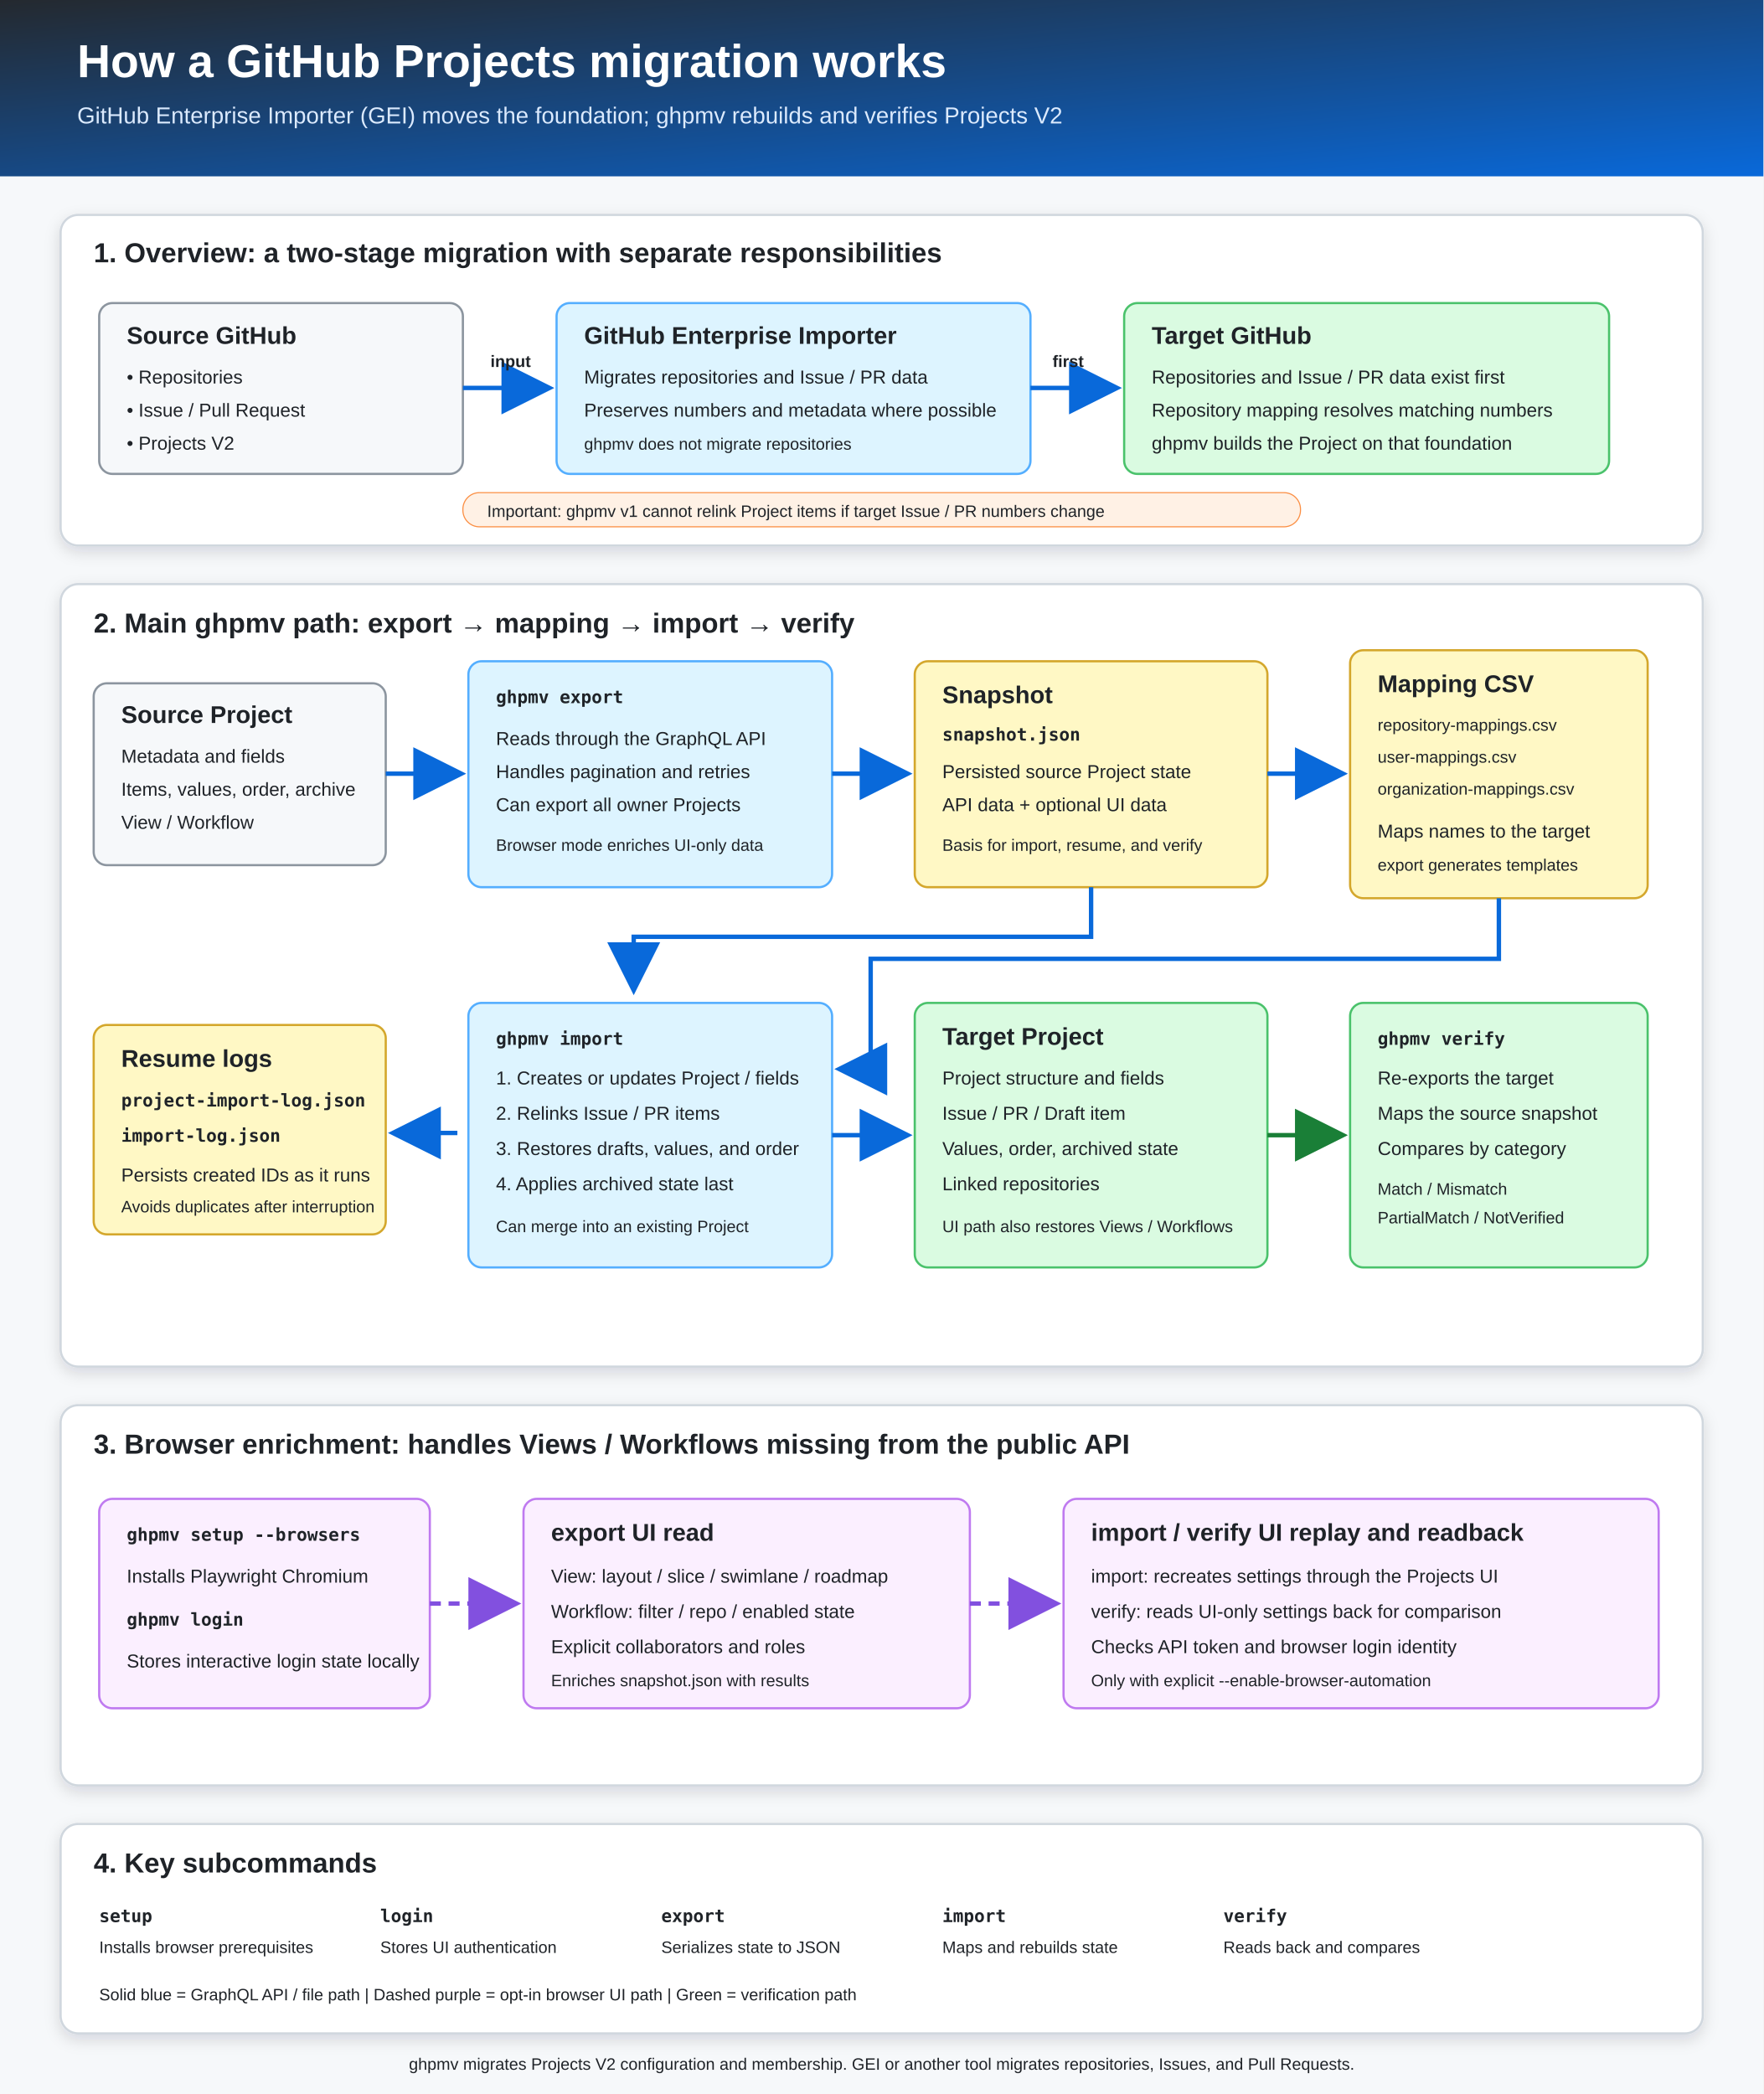
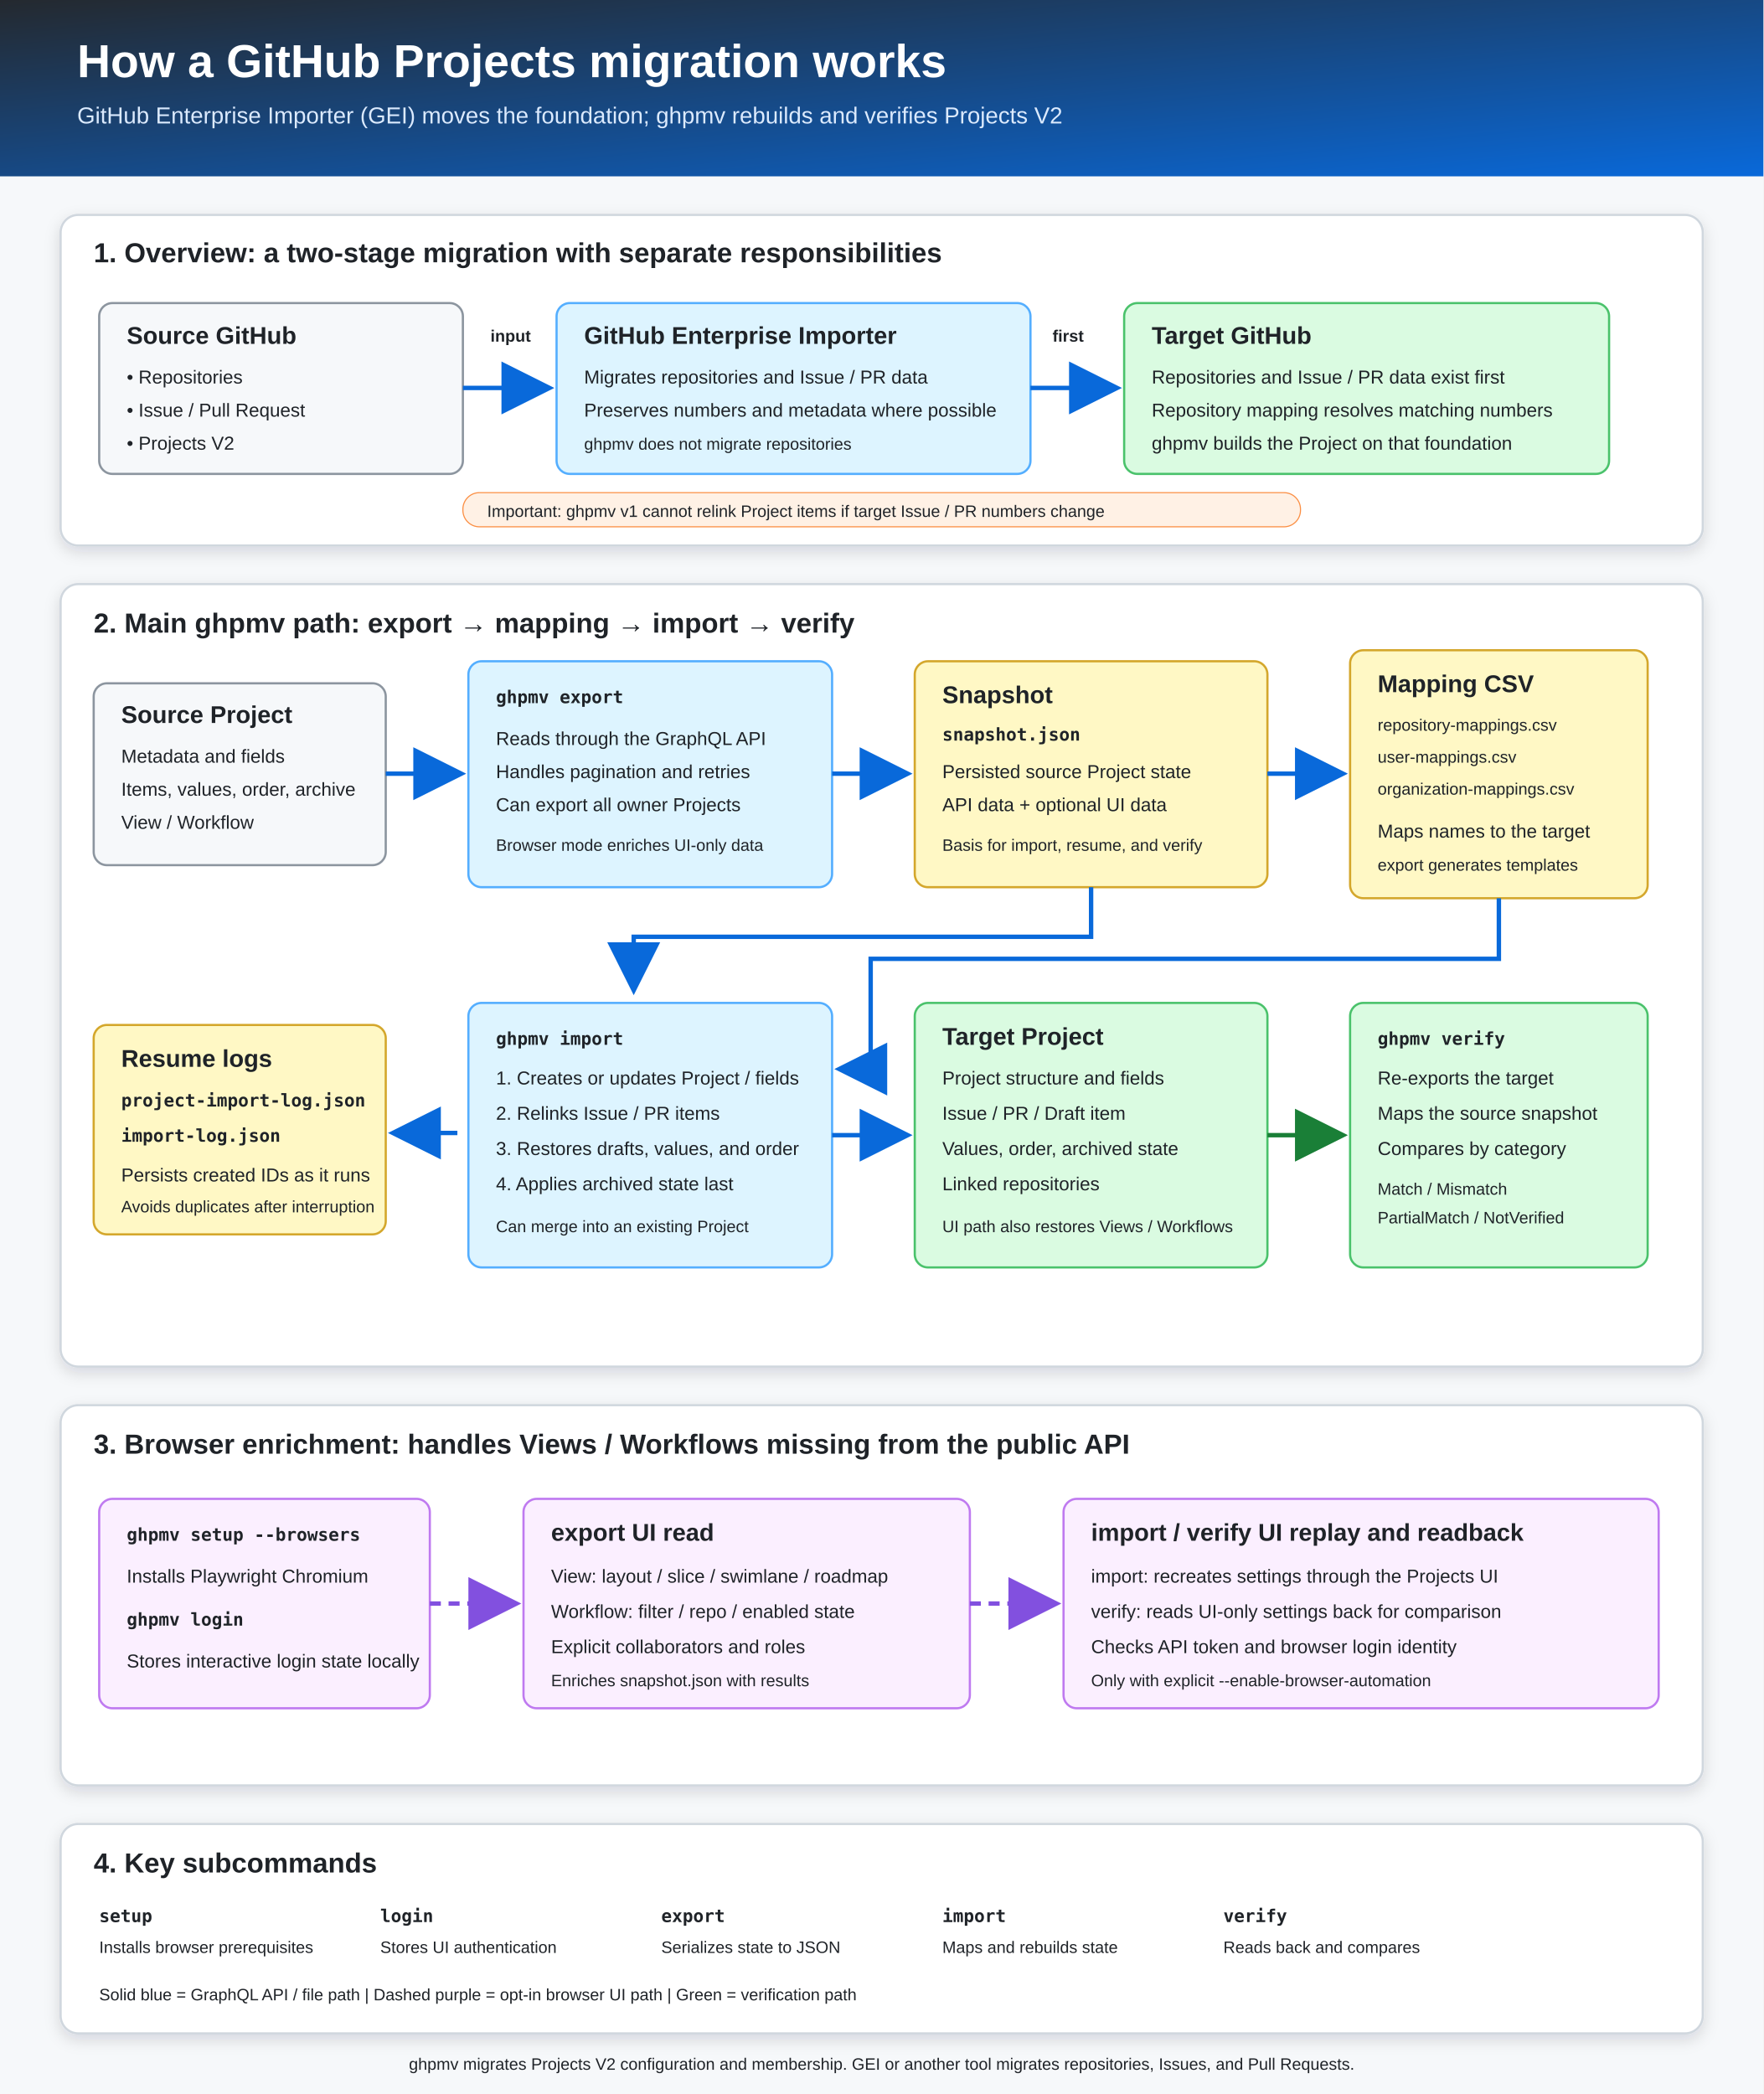
<svg xmlns="http://www.w3.org/2000/svg" width="1600" height="1900" viewBox="0 0 1600 1900" role="img" aria-labelledby="title desc">
  <defs>
    <linearGradient id="header" x1="0" y1="0" x2="1" y2="1">
      <stop offset="0" stop-color="#24292f" />
      <stop offset="1" stop-color="#0969da" />
    </linearGradient>
    <filter id="shadow" x="-10%" y="-10%" width="120%" height="130%">
      <feDropShadow dx="0" dy="5" stdDeviation="7" flood-color="#1f2328" flood-opacity=".14" />
    </filter>
    <marker id="arrow-blue" markerWidth="12" markerHeight="12" refX="10" refY="6" orient="auto">
      <path d="M0,0 L12,6 L0,12 Z" fill="#0969da" />
    </marker>
    <marker id="arrow-purple" markerWidth="12" markerHeight="12" refX="10" refY="6" orient="auto">
      <path d="M0,0 L12,6 L0,12 Z" fill="#8250df" />
    </marker>
    <marker id="arrow-green" markerWidth="12" markerHeight="12" refX="10" refY="6" orient="auto">
      <path d="M0,0 L12,6 L0,12 Z" fill="#1a7f37" />
    </marker>
    <style>
      text { font-family: "Segoe UI", "Helvetica Neue", Arial, sans-serif; fill: #1f2328; }
      .title { font-size: 42px; font-weight: 700; fill: #fff; }
      .subtitle { font-size: 21px; fill: #dbeafe; }
      .section { font-size: 25px; font-weight: 700; }
      .box-title { font-size: 22px; font-weight: 700; }
      .body { font-size: 17px; }
      .small { font-size: 15px; }
      .code { font-family: "Cascadia Mono", "Consolas", monospace; font-size: 16px; font-weight: 700; }
      .label { font-size: 15px; font-weight: 700; }
      .card { fill: #fff; stroke: #d0d7de; stroke-width: 2; rx: 16; filter: url(#shadow); }
      .api { fill: #ddf4ff; stroke: #54aeff; stroke-width: 2; rx: 12; }
      .ui { fill: #fbefff; stroke: #bf7af0; stroke-width: 2; rx: 12; }
      .file { fill: #fff8c5; stroke: #d4a72c; stroke-width: 2; rx: 12; }
      .ok { fill: #dafbe1; stroke: #4ac26b; stroke-width: 2; rx: 12; }
      .muted { fill: #f6f8fa; stroke: #8c959f; stroke-width: 2; rx: 12; }
      .flow { fill: none; stroke: #0969da; stroke-width: 4; marker-end: url(#arrow-blue); }
      .ui-flow { fill: none; stroke: #8250df; stroke-width: 4; stroke-dasharray: 10 7; marker-end: url(#arrow-purple); }
      .verify-flow { fill: none; stroke: #1a7f37; stroke-width: 4; marker-end: url(#arrow-green); }
    </style>
  </defs>
  <rect width="1600" height="1900" fill="#f6f8fa" />
  <rect width="1600" height="160" fill="url(#header)" />
  <text class="title" x="70" y="70">How a GitHub Projects migration works</text>
  <text class="subtitle" x="70" y="112">GitHub Enterprise Importer (GEI) moves the foundation; ghpmv rebuilds and verifies Projects V2</text>
  <rect class="card" x="55" y="195" width="1490" height="300" />
  <text class="section" x="85" y="238">1. Overview: a two-stage migration with separate responsibilities</text>
  <rect class="muted" x="90" y="275" width="330" height="155" />
  <text class="box-title" x="115" y="312">Source GitHub</text>
  <text class="body" x="115" y="348">• Repositories</text>
  <text class="body" x="115" y="378">• Issue / Pull Request</text>
  <text class="body" x="115" y="408">• Projects V2</text>
  <rect class="api" x="505" y="275" width="430" height="155" />
  <text class="box-title" x="530" y="312">GitHub Enterprise Importer</text>
  <text class="body" x="530" y="348">Migrates repositories and Issue / PR data</text>
  <text class="body" x="530" y="378">Preserves numbers and metadata where possible</text>
  <text class="small" x="530" y="408">ghpmv does not migrate repositories</text>
  <rect class="ok" x="1020" y="275" width="440" height="155" />
  <text class="box-title" x="1045" y="312">Target GitHub</text>
  <text class="body" x="1045" y="348">Repositories and Issue / PR data exist first</text>
  <text class="body" x="1045" y="378">Repository mapping resolves matching numbers</text>
  <text class="body" x="1045" y="408">ghpmv builds the Project on that foundation</text>
  <path class="flow" d="M420 352 H495" />
  <path class="flow" d="M935 352 H1010" />
-   <text class="label" x="445" y="333">input</text>
-   <text class="label" x="955" y="333">first</text>
+   <text class="label" x="445" y="310">input</text>
+   <text class="label" x="955" y="310">first</text>
  <rect x="420" y="447" width="760" height="31" rx="15" fill="#fff1e5" stroke="#fb8f44" />
  <text class="small" x="442" y="469">Important: ghpmv v1 cannot relink Project items if target Issue / PR numbers change</text>
  <rect class="card" x="55" y="530" width="1490" height="710" />
  <text class="section" x="85" y="574">2. Main ghpmv path: export → mapping → import → verify</text>
  <rect class="muted" x="85" y="620" width="265" height="165" />
  <text class="box-title" x="110" y="656">Source Project</text>
  <text class="body" x="110" y="692">Metadata and fields</text>
  <text class="body" x="110" y="722">Items, values, order, archive</text>
  <text class="body" x="110" y="752">View / Workflow</text>
  <rect class="api" x="425" y="600" width="330" height="205" />
  <text class="code" x="450" y="638">ghpmv export</text>
  <text class="body" x="450" y="676">Reads through the GraphQL API</text>
  <text class="body" x="450" y="706">Handles pagination and retries</text>
  <text class="body" x="450" y="736">Can export all owner Projects</text>
  <text class="small" x="450" y="772">Browser mode enriches UI-only data</text>
  <path class="flow" d="M350 702 H415" />
  <rect class="file" x="830" y="600" width="320" height="205" />
  <text class="box-title" x="855" y="638">Snapshot</text>
  <text class="code" x="855" y="672">snapshot.json</text>
  <text class="body" x="855" y="706">Persisted source Project state</text>
  <text class="body" x="855" y="736">API data + optional UI data</text>
  <text class="small" x="855" y="772">Basis for import, resume, and verify</text>
  <path class="flow" d="M755 702 H820" />
  <rect class="file" x="1225" y="590" width="270" height="225" />
  <text class="box-title" x="1250" y="628">Mapping CSV</text>
  <text class="small" x="1250" y="663">repository-mappings.csv</text>
  <text class="small" x="1250" y="692">user-mappings.csv</text>
  <text class="small" x="1250" y="721">organization-mappings.csv</text>
  <text class="body" x="1250" y="760">Maps names to the target</text>
  <text class="small" x="1250" y="790">export generates templates</text>
  <path class="flow" d="M1150 702 H1215" />
  <rect class="api" x="425" y="910" width="330" height="240" />
  <text class="code" x="450" y="948">ghpmv import</text>
  <text class="body" x="450" y="984">1. Creates or updates Project / fields</text>
  <text class="body" x="450" y="1016">2. Relinks Issue / PR items</text>
  <text class="body" x="450" y="1048">3. Restores drafts, values, and order</text>
  <text class="body" x="450" y="1080">4. Applies archived state last</text>
  <text class="small" x="450" y="1118">Can merge into an existing Project</text>
  <path class="flow" d="M990 805 V850 H575 V895" />
  <path class="flow" d="M1360 815 V870 H790 V970 H765" />
  <rect class="file" x="85" y="930" width="265" height="190" />
  <text class="box-title" x="110" y="968">Resume logs</text>
  <text class="code" x="110" y="1004">project-import-log.json</text>
  <text class="code" x="110" y="1036">import-log.json</text>
  <text class="body" x="110" y="1072">Persists created IDs as it runs</text>
  <text class="small" x="110" y="1100">Avoids duplicates after interruption</text>
  <path class="flow" d="M415 1028 H360" />
  <rect class="ok" x="830" y="910" width="320" height="240" />
  <text class="box-title" x="855" y="948">Target Project</text>
  <text class="body" x="855" y="984">Project structure and fields</text>
  <text class="body" x="855" y="1016">Issue / PR / Draft item</text>
  <text class="body" x="855" y="1048">Values, order, archived state</text>
  <text class="body" x="855" y="1080">Linked repositories</text>
  <text class="small" x="855" y="1118">UI path also restores Views / Workflows</text>
  <path class="flow" d="M755 1030 H820" />
  <rect class="ok" x="1225" y="910" width="270" height="240" />
  <text class="code" x="1250" y="948">ghpmv verify</text>
  <text class="body" x="1250" y="984">Re-exports the target</text>
  <text class="body" x="1250" y="1016">Maps the source snapshot</text>
  <text class="body" x="1250" y="1048">Compares by category</text>
  <text class="small" x="1250" y="1084">Match / Mismatch</text>
  <text class="small" x="1250" y="1110">PartialMatch / NotVerified</text>
  <path class="verify-flow" d="M1150 1030 H1215" />
  <rect class="card" x="55" y="1275" width="1490" height="345" />
  <text class="section" x="85" y="1319">3. Browser enrichment: handles Views / Workflows missing from the public API</text>
  <rect class="ui" x="90" y="1360" width="300" height="190" />
  <text class="code" x="115" y="1398">ghpmv setup --browsers</text>
  <text class="body" x="115" y="1436">Installs Playwright Chromium</text>
  <text class="code" x="115" y="1475">ghpmv login</text>
  <text class="body" x="115" y="1513">Stores interactive login state locally</text>
  <rect class="ui" x="475" y="1360" width="405" height="190" />
  <text class="box-title" x="500" y="1398">export UI read</text>
  <text class="body" x="500" y="1436">View: layout / slice / swimlane / roadmap</text>
  <text class="body" x="500" y="1468">Workflow: filter / repo / enabled state</text>
  <text class="body" x="500" y="1500">Explicit collaborators and roles</text>
  <text class="small" x="500" y="1530">Enriches snapshot.json with results</text>
  <rect class="ui" x="965" y="1360" width="540" height="190" />
  <text class="box-title" x="990" y="1398">import / verify UI replay and readback</text>
  <text class="body" x="990" y="1436">import: recreates settings through the Projects UI</text>
  <text class="body" x="990" y="1468">verify: reads UI-only settings back for comparison</text>
  <text class="body" x="990" y="1500">Checks API token and browser login identity</text>
  <text class="small" x="990" y="1530">Only with explicit --enable-browser-automation</text>
  <path class="ui-flow" d="M390 1455 H465" />
  <path class="ui-flow" d="M880 1455 H955" />
  <rect class="card" x="55" y="1655" width="1490" height="190" />
  <text class="section" x="85" y="1699">4. Key subcommands</text>
  <text class="code" x="90" y="1744">setup</text>
  <text class="small" x="90" y="1772">Installs browser prerequisites</text>
  <text class="code" x="345" y="1744">login</text>
  <text class="small" x="345" y="1772">Stores UI authentication</text>
  <text class="code" x="600" y="1744">export</text>
  <text class="small" x="600" y="1772">Serializes state to JSON</text>
  <text class="code" x="855" y="1744">import</text>
  <text class="small" x="855" y="1772">Maps and rebuilds state</text>
  <text class="code" x="1110" y="1744">verify</text>
  <text class="small" x="1110" y="1772">Reads back and compares</text>
  <text class="small" x="90" y="1815">Solid blue = GraphQL API / file path | Dashed purple = opt-in browser UI path | Green = verification path</text>
  <text class="small" x="800" y="1878" text-anchor="middle" fill="#57606a">ghpmv migrates Projects V2 configuration and membership. GEI or another tool migrates repositories, Issues, and Pull Requests.</text>
</svg>
